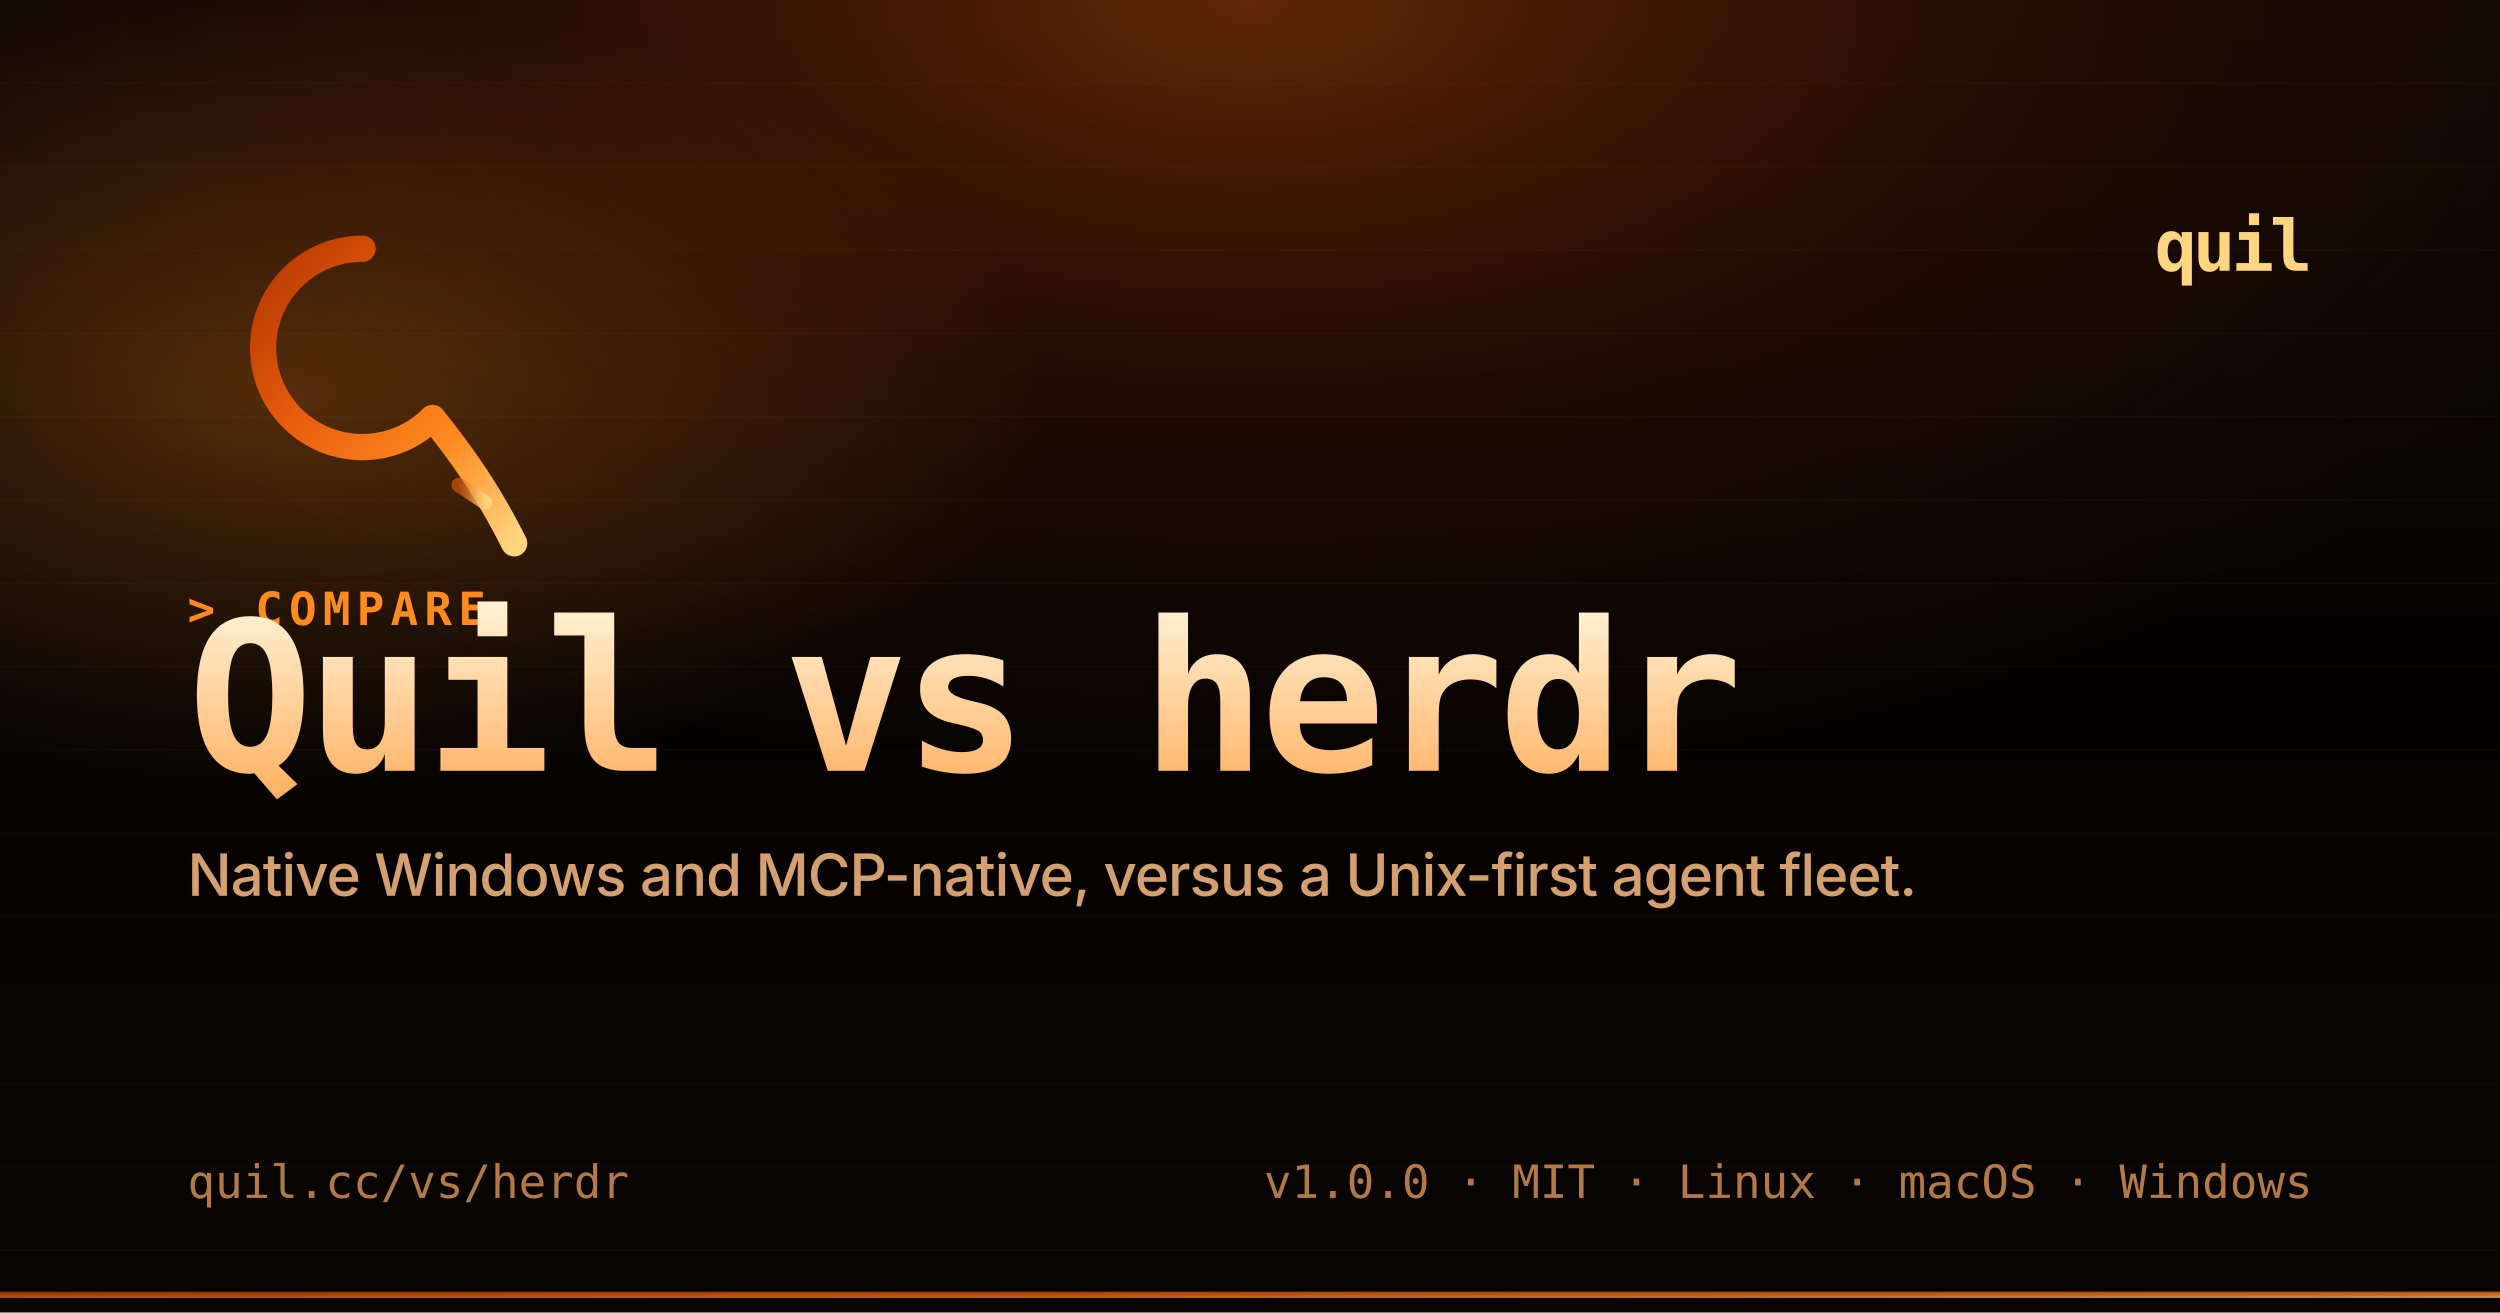
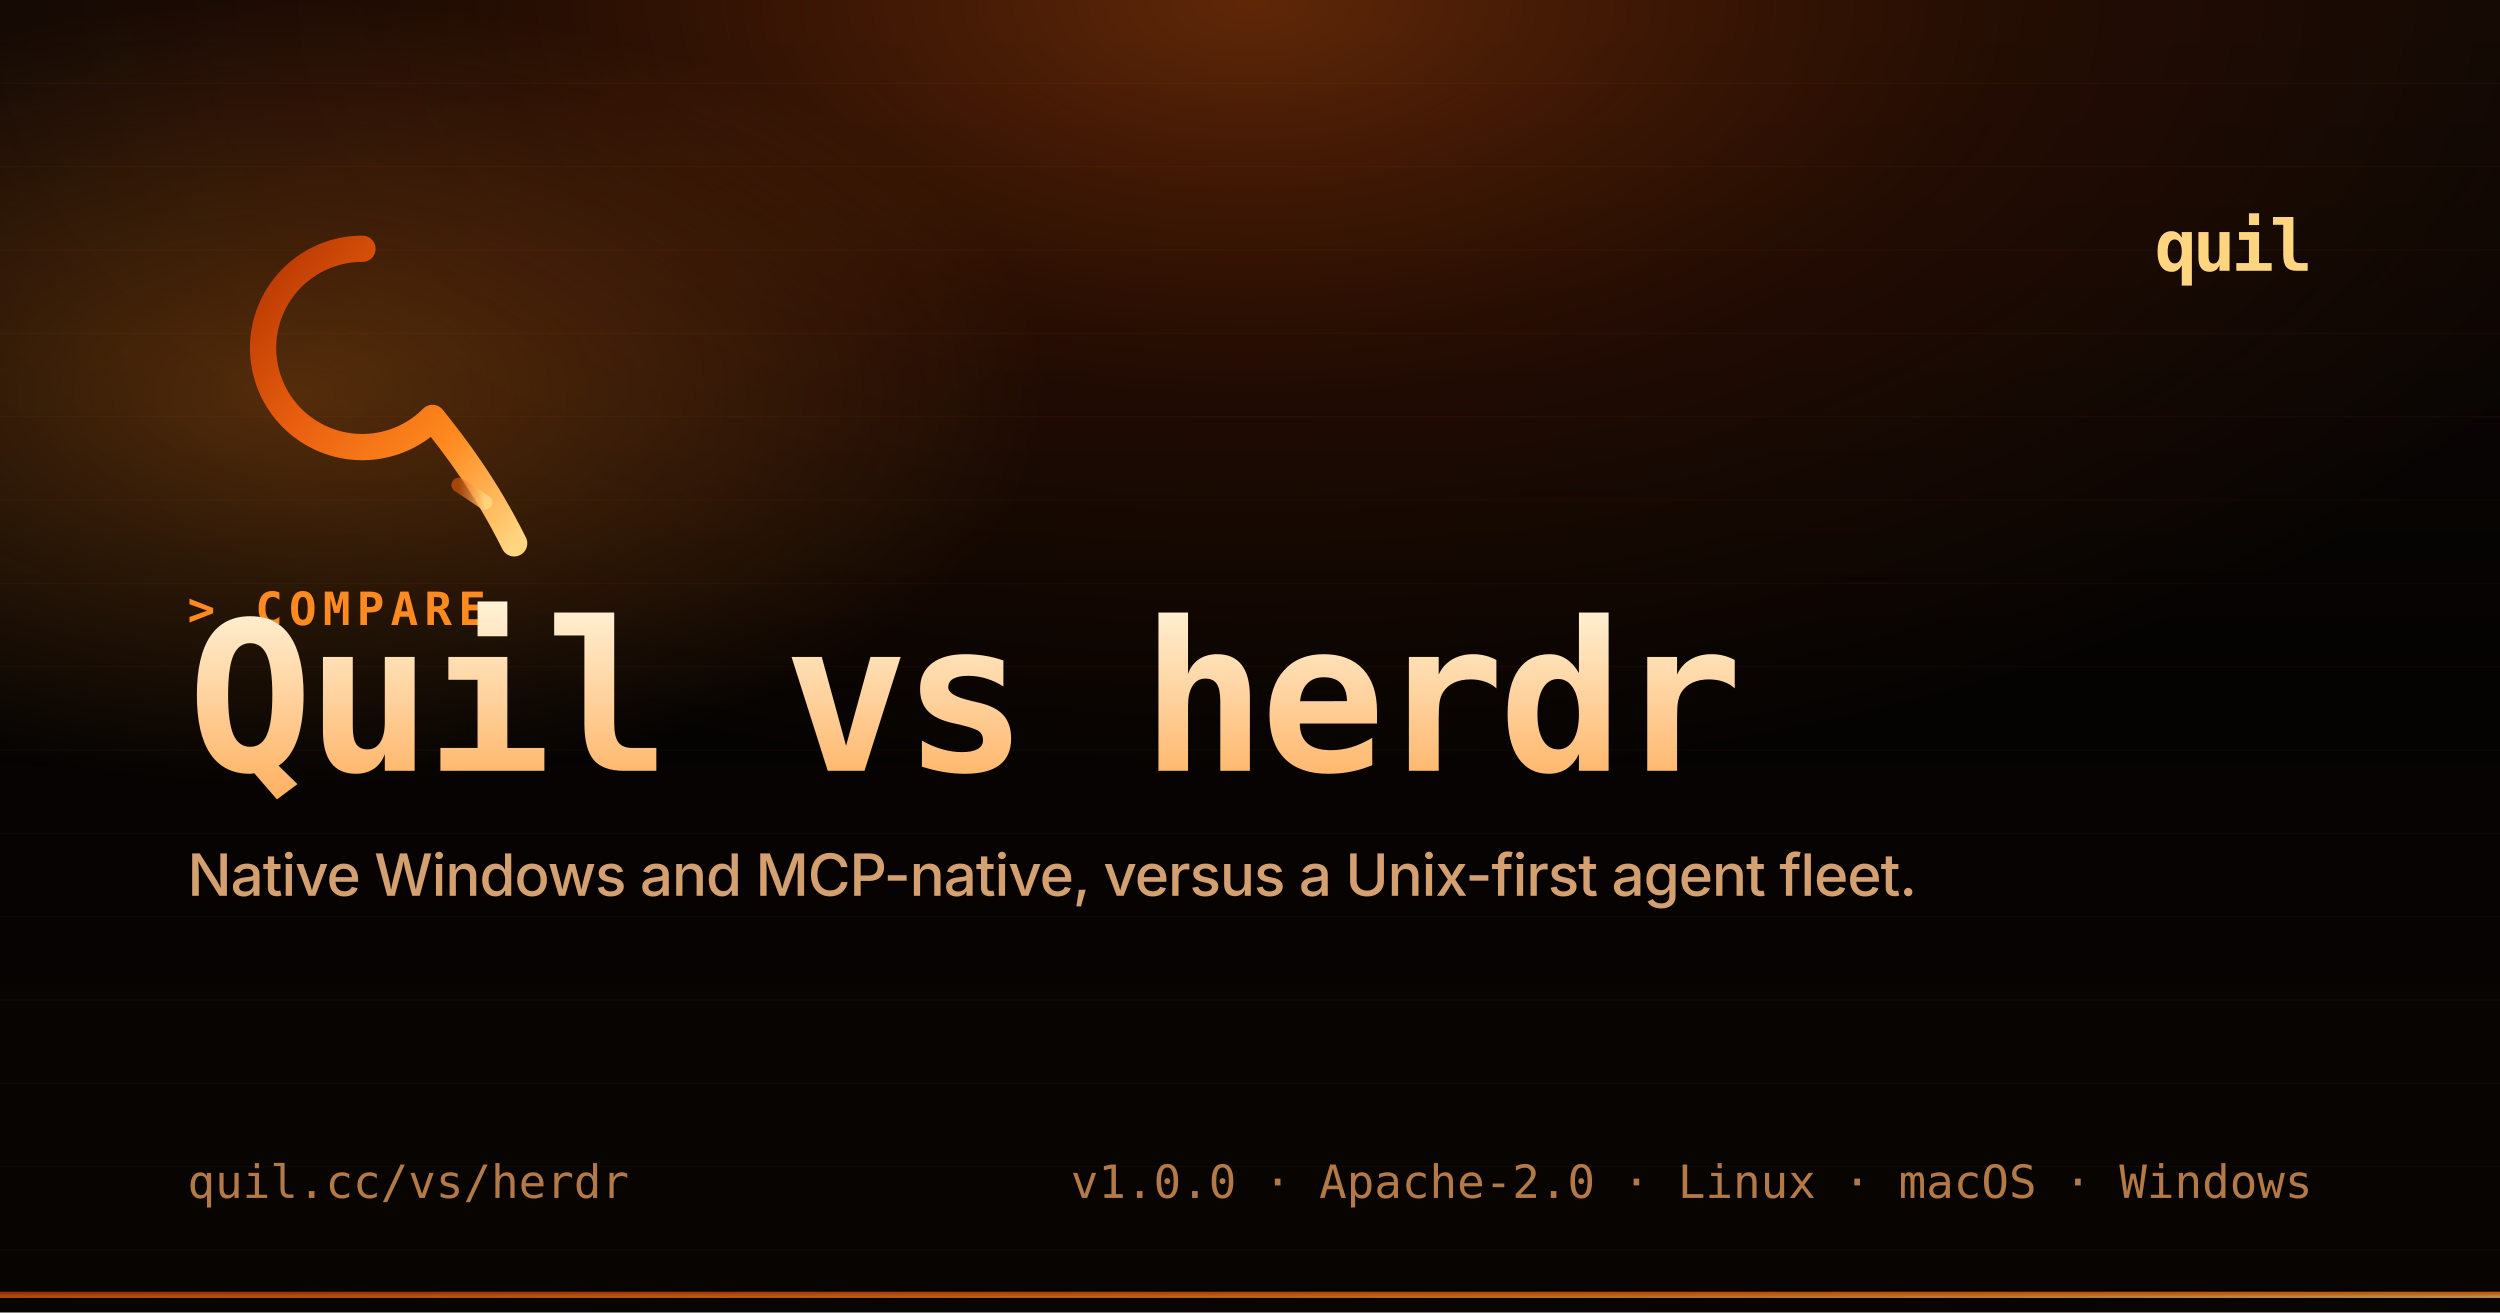
<svg xmlns="http://www.w3.org/2000/svg" viewBox="0 0 1200 630" width="1200" height="630" role="img" aria-label="Quil — Quil vs herdr">
  <defs>
    <linearGradient id="bg" x1="0%" y1="0%" x2="0%" y2="100%">
      <stop offset="0%" stop-color="#0D0704" />
      <stop offset="50%" stop-color="#050302" />
      <stop offset="100%" stop-color="#080402" />
    </linearGradient>
    <radialGradient id="glowEmber" cx="50%" cy="0%" r="60%">
      <stop offset="0%" stop-color="#E85D0E" stop-opacity="0.38" />
      <stop offset="50%" stop-color="#B33500" stop-opacity="0.14" />
      <stop offset="100%" stop-color="#B33500" stop-opacity="0" />
    </radialGradient>
    <radialGradient id="glowBrand" cx="12%" cy="30%" r="30%">
      <stop offset="0%" stop-color="#FF8A1F" stop-opacity="0.28" />
      <stop offset="100%" stop-color="#FF8A1F" stop-opacity="0" />
    </radialGradient>
    <linearGradient id="ogStroke" x1="0%" y1="0%" x2="100%" y2="100%">
      <stop offset="0%" stop-color="#B33500" />
      <stop offset="35%" stop-color="#E85D0E" />
      <stop offset="70%" stop-color="#FF8A1F" />
      <stop offset="100%" stop-color="#FFD580" />
    </linearGradient>
    <linearGradient id="ogBarb" x1="0%" y1="0%" x2="100%" y2="0%">
      <stop offset="0%" stop-color="#E85D0E" stop-opacity="0.6" />
      <stop offset="100%" stop-color="#FFD580" stop-opacity="0.9" />
    </linearGradient>
    <linearGradient id="ogTitle" x1="0%" y1="0%" x2="0%" y2="100%">
      <stop offset="0%" stop-color="#FFF2D6" />
      <stop offset="100%" stop-color="#FFB060" />
    </linearGradient>
  </defs>
  <rect x="0" y="0" width="1200" height="630" fill="url(#bg)" />
  <rect x="0" y="0" width="1200" height="630" fill="url(#glowEmber)" />
  <rect x="0" y="0" width="1200" height="630" fill="url(#glowBrand)" />
  <g stroke="#FF8A1F" stroke-width="0.5" stroke-opacity="0.05">
    <line x1="0" y1="40" x2="1200" y2="40" />
    <line x1="0" y1="80" x2="1200" y2="80" />
    <line x1="0" y1="120" x2="1200" y2="120" />
    <line x1="0" y1="160" x2="1200" y2="160" />
    <line x1="0" y1="200" x2="1200" y2="200" />
    <line x1="0" y1="240" x2="1200" y2="240" />
    <line x1="0" y1="280" x2="1200" y2="280" />
    <line x1="0" y1="320" x2="1200" y2="320" />
    <line x1="0" y1="360" x2="1200" y2="360" />
    <line x1="0" y1="400" x2="1200" y2="400" />
    <line x1="0" y1="440" x2="1200" y2="440" />
    <line x1="0" y1="480" x2="1200" y2="480" />
    <line x1="0" y1="520" x2="1200" y2="520" />
    <line x1="0" y1="560" x2="1200" y2="560" />
    <line x1="0" y1="600" x2="1200" y2="600" />
  </g>
  <g transform="translate(90, 90) scale(1.4)">
    <path d="M 60 21          A 34 34 0 1 0 84 79          C 92 89 102 102 112 122" fill="none" stroke="url(#ogStroke)" stroke-width="9" stroke-linecap="round" stroke-linejoin="round" />
    <path d="M 102 108 L 93 102" fill="none" stroke="url(#ogBarb)" stroke-width="5" stroke-linecap="round" />
  </g>
  <text x="1110" y="130" text-anchor="end" font-family="'JetBrains Mono', 'SF Mono', ui-monospace, monospace" font-size="34" font-weight="700" letter-spacing="-2" fill="#FFD580">quil</text>
  <text x="90" y="300" font-family="'JetBrains Mono', 'SF Mono', ui-monospace, monospace" font-size="22" font-weight="700" letter-spacing="3" fill="#FF8A1F">&gt; COMPARE</text>
  <text x="90" y="370" font-family="'JetBrains Mono', 'SF Mono', ui-monospace, monospace" font-size="100" font-weight="700" letter-spacing="-3" fill="url(#ogTitle)">Quil vs herdr</text>
  <text x="90" y="-100" font-family="'JetBrains Mono', 'SF Mono', ui-monospace, monospace" font-size="100" font-weight="700" letter-spacing="-3" fill="url(#ogTitle)" />
  <text x="90" y="430" font-family="'Inter', 'SF Pro Display', system-ui, sans-serif" font-size="28" font-weight="500" letter-spacing="-0.5" fill="#D4A070">Native Windows and MCP-native, versus a Unix-first agent fleet.</text>
  <g font-family="'JetBrains Mono', ui-monospace, monospace" font-size="22" fill="#B37A48">
    <text x="90" y="575">quil.cc/vs/herdr</text>
-     <text x="1110" y="575" text-anchor="end">v1.0.0  ·  MIT  ·  Linux · macOS · Windows</text>
+     <text x="1110" y="575" text-anchor="end">v1.0.0  ·  Apache-2.0  ·  Linux · macOS · Windows</text>
  </g>
  <rect x="0" y="620" width="1200" height="3" fill="url(#ogStroke)" opacity="0.75" />
</svg>
